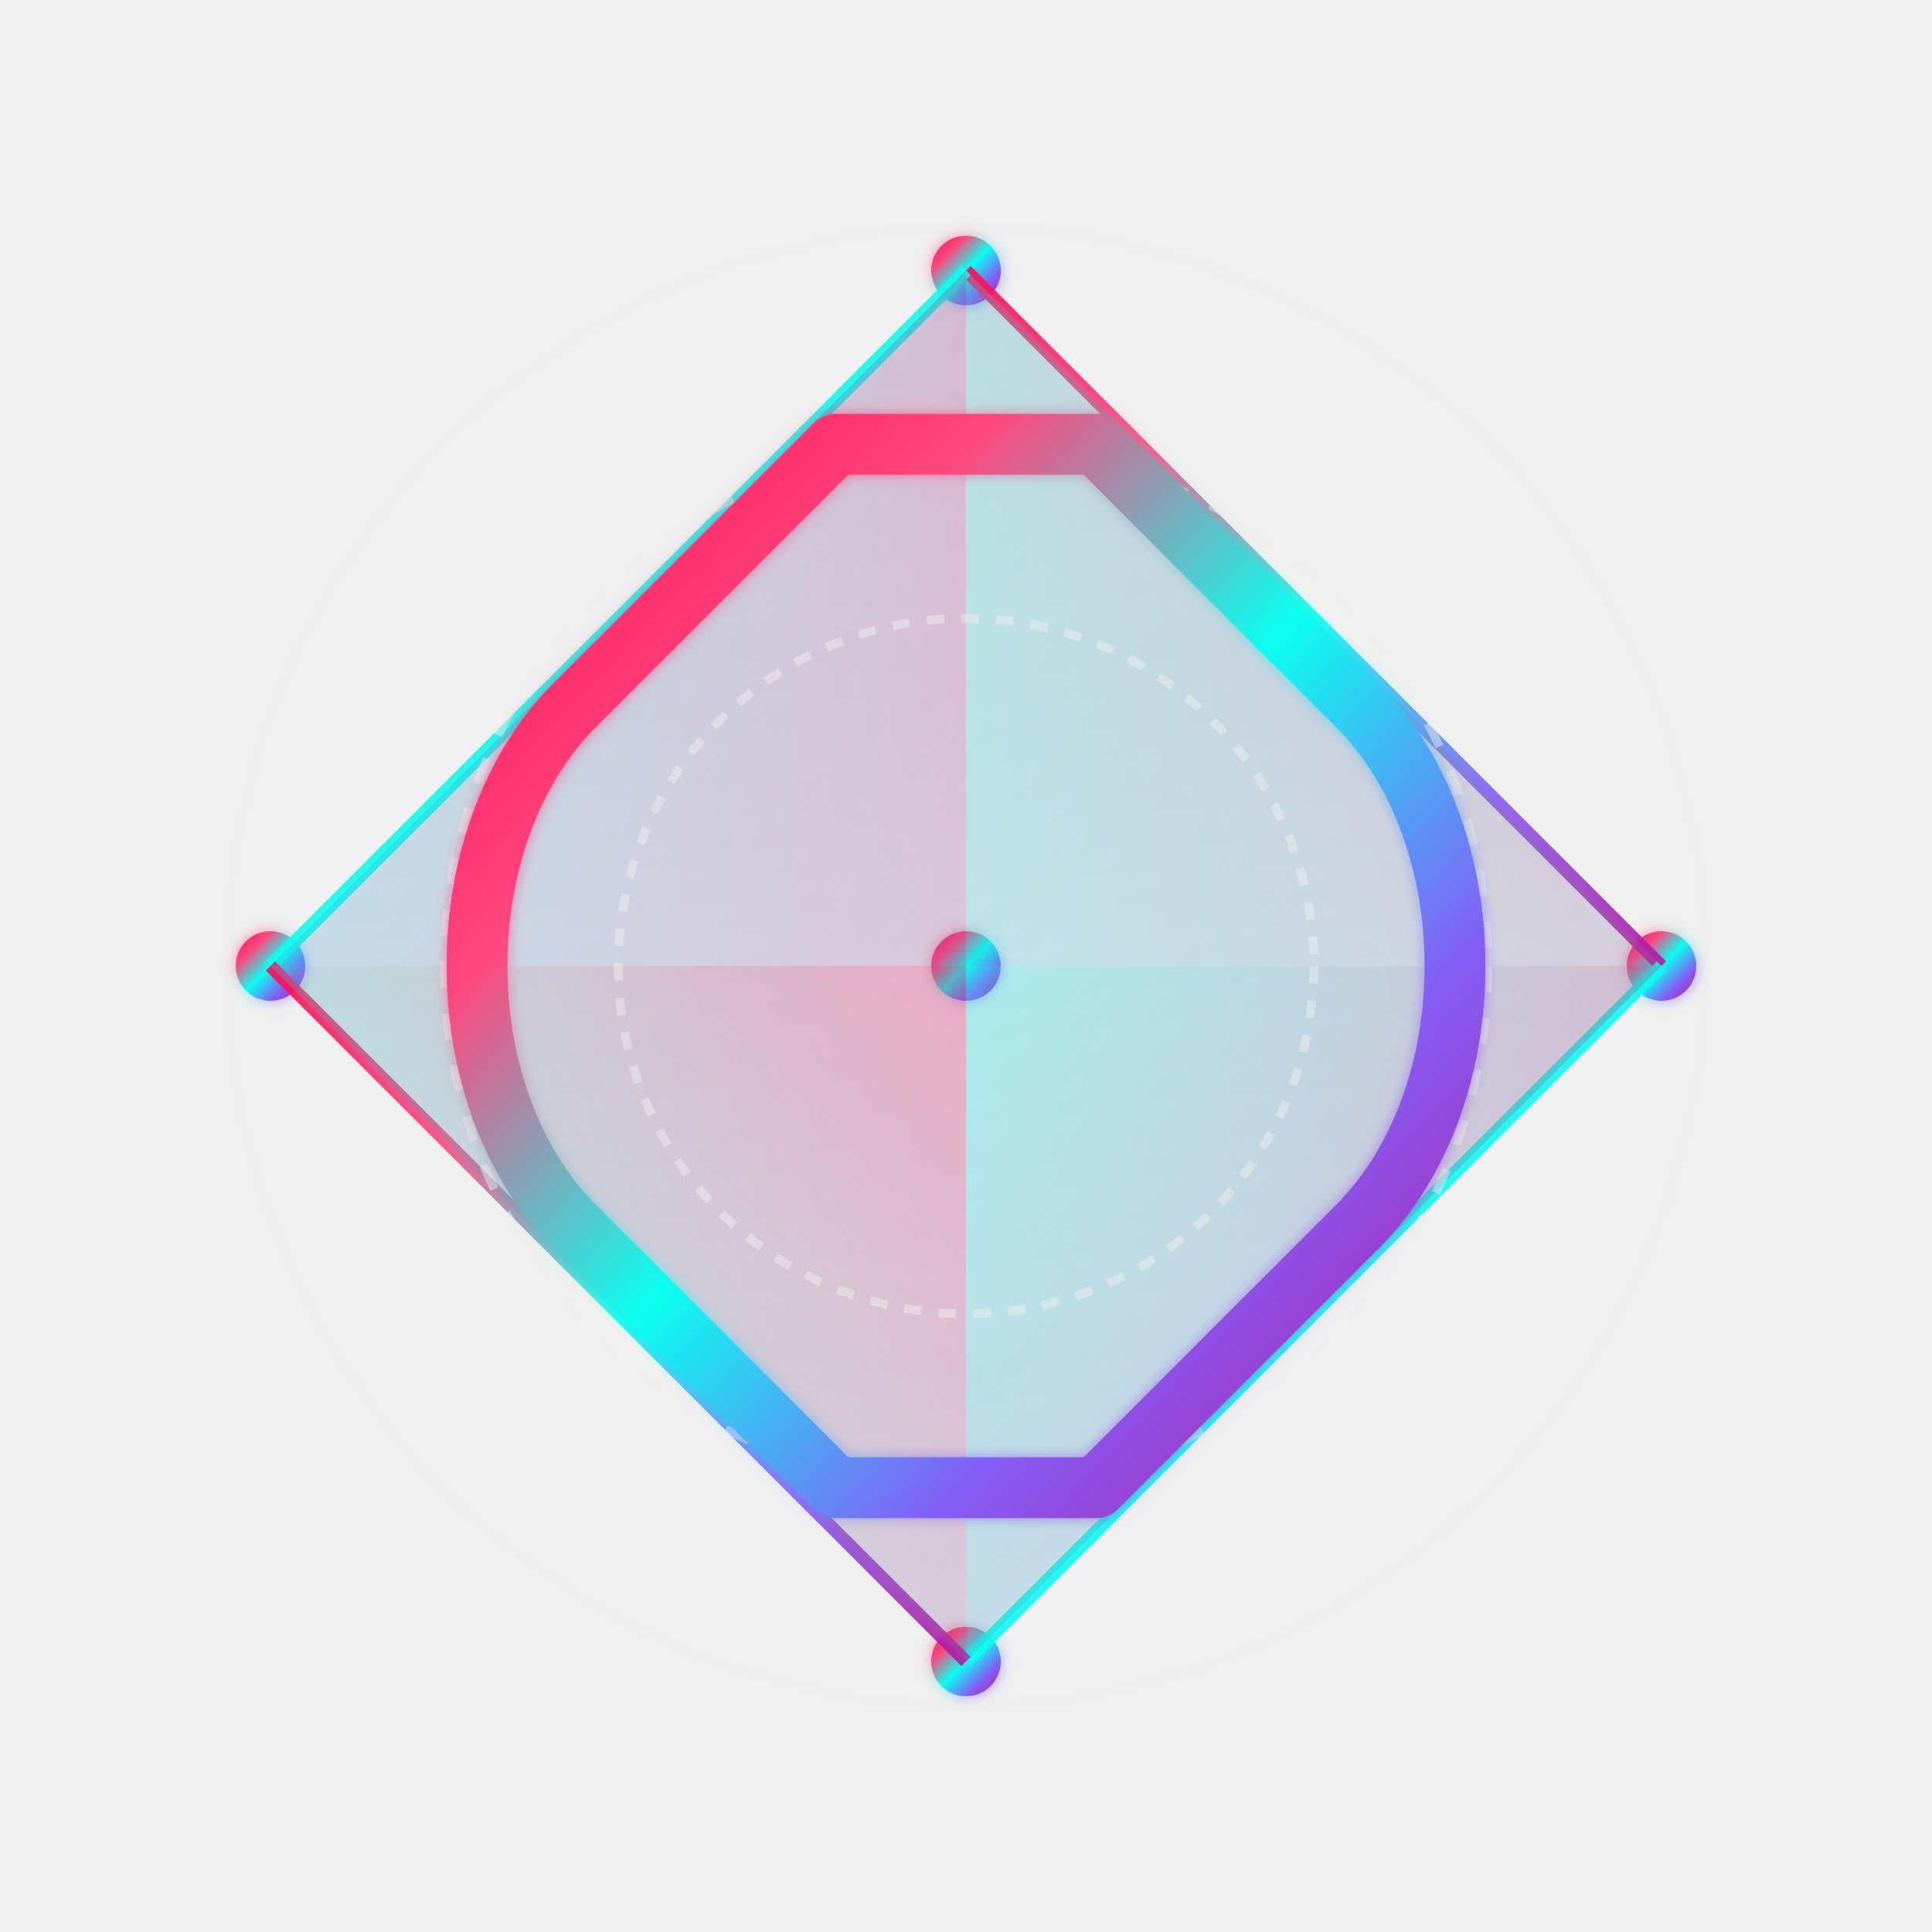
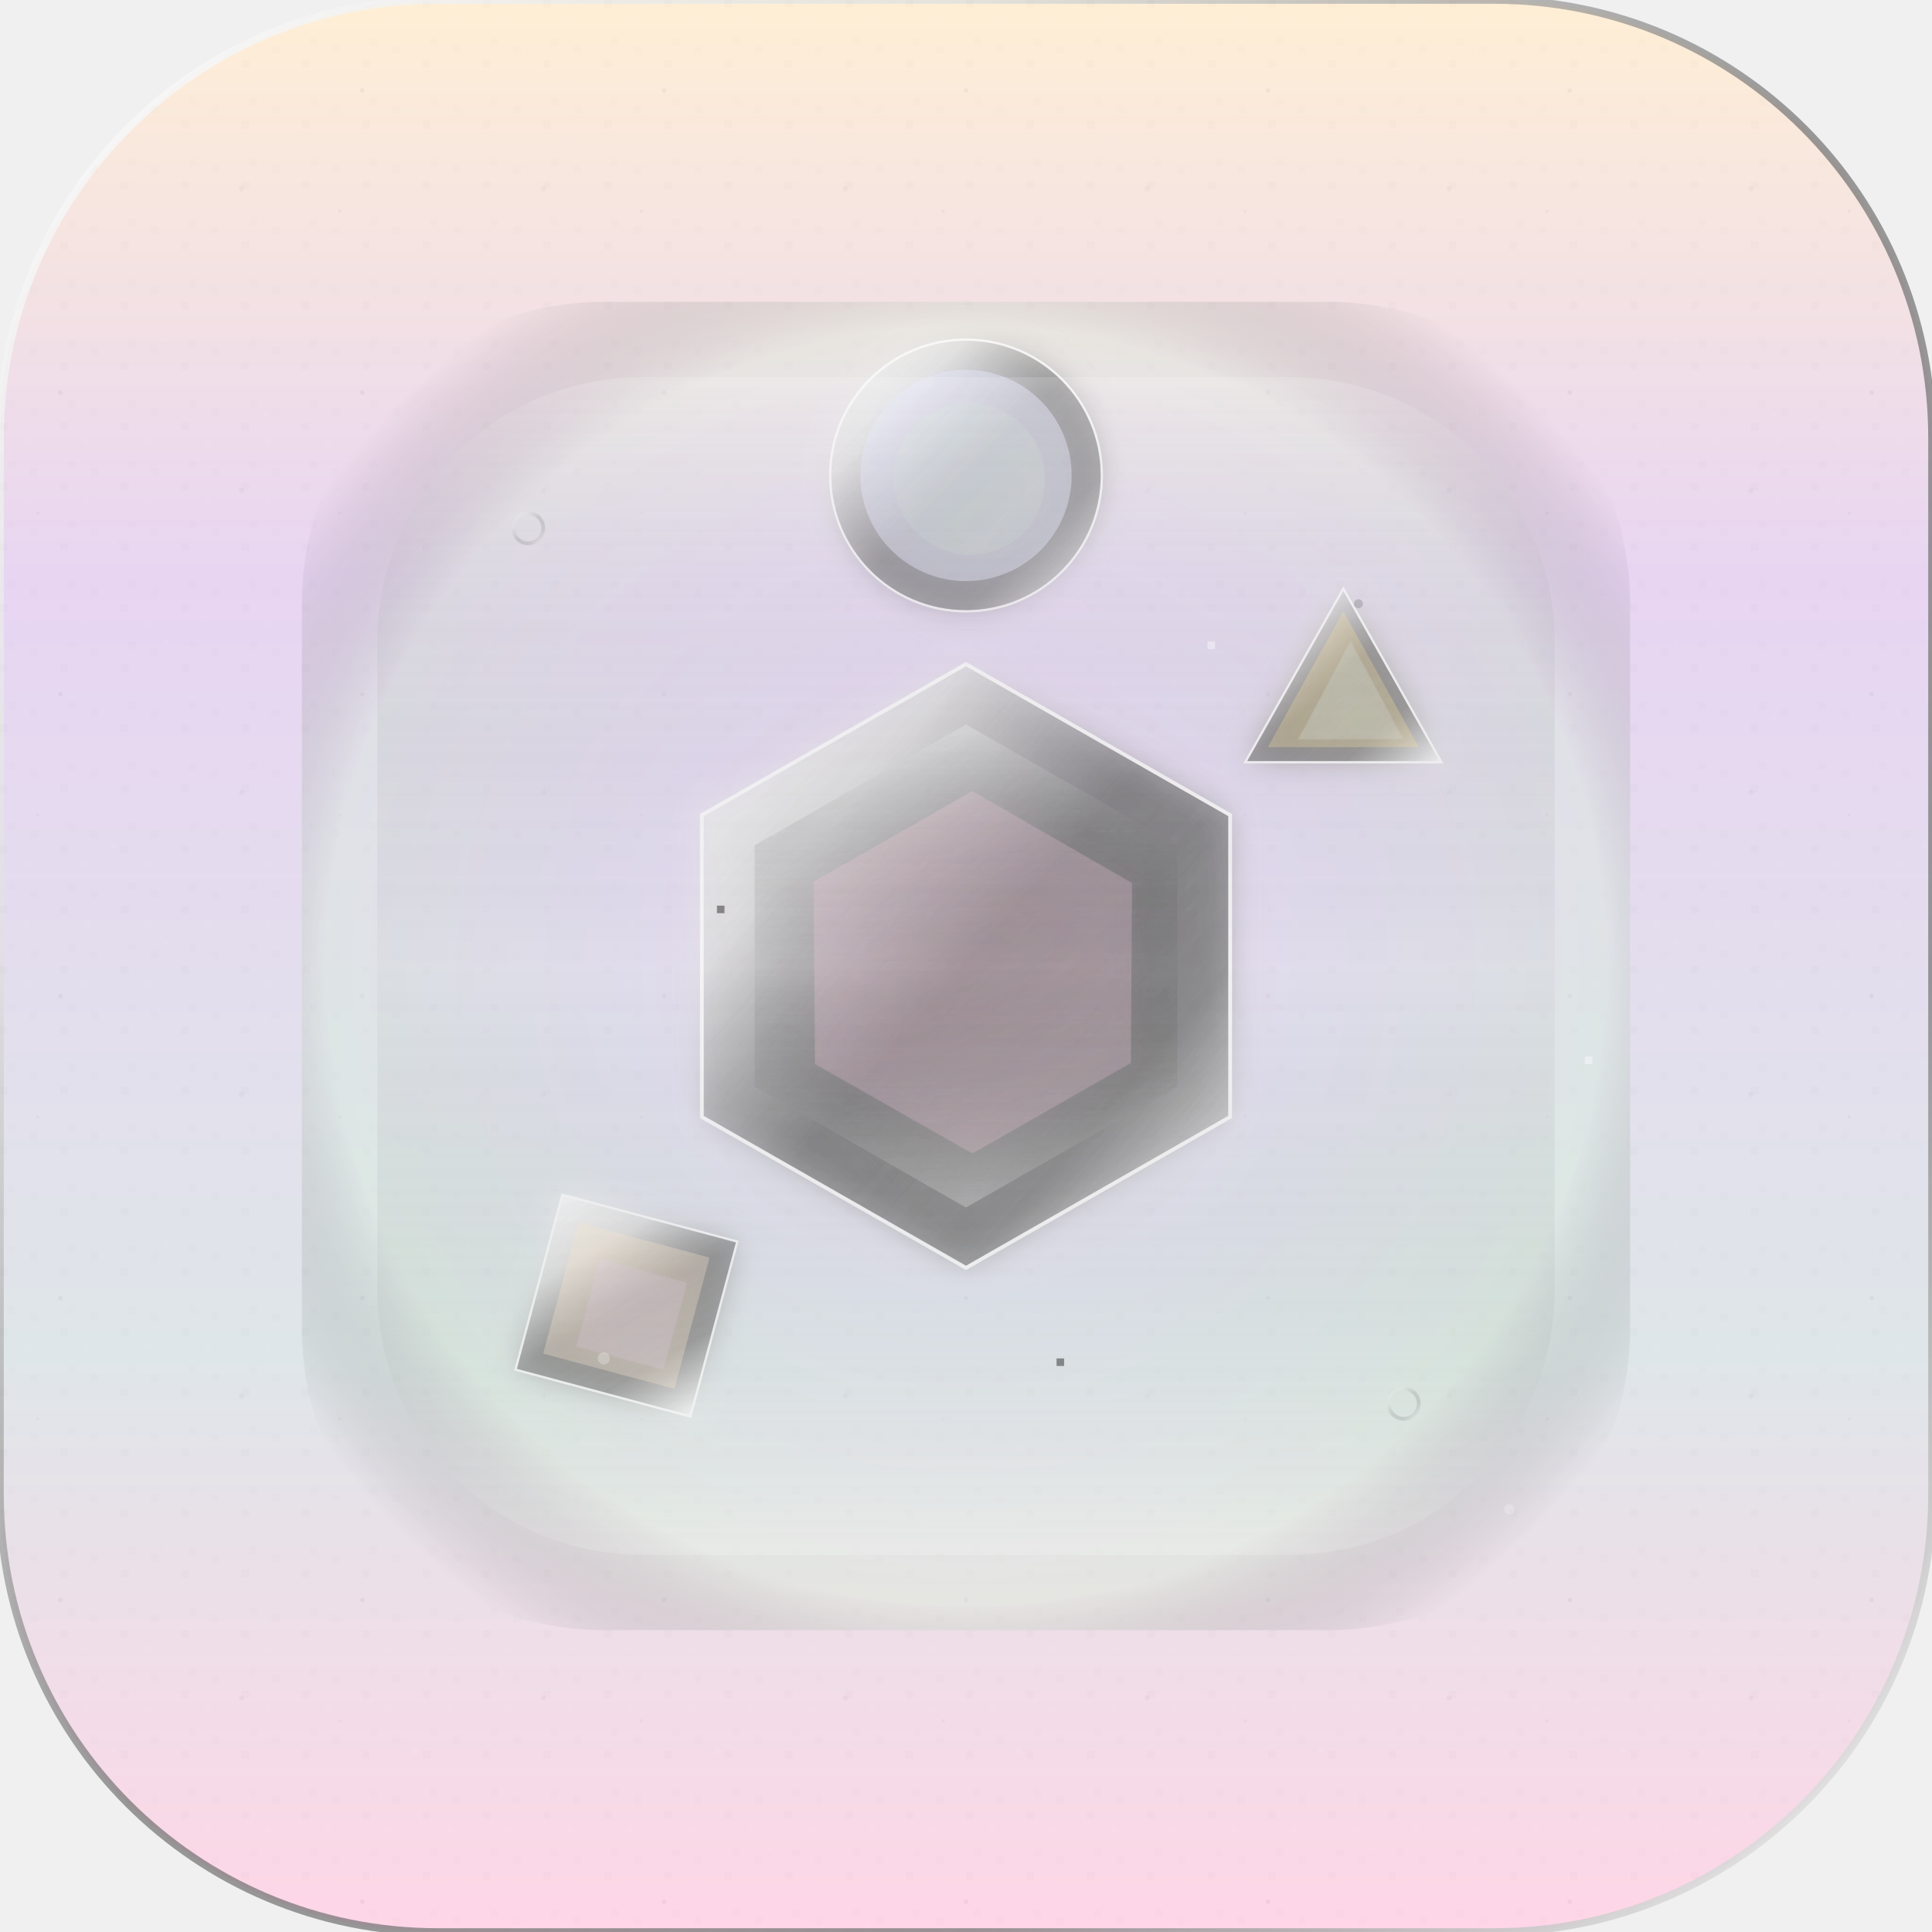
- <svg xmlns="http://www.w3.org/2000/svg" viewBox="0 0 400 400" width="400" height="400">
+ <svg xmlns="http://www.w3.org/2000/svg" width="256" height="256" viewBox="0 0 256 256">
  <defs>
-     <linearGradient id="vibrantGradient" x1="0%" y1="0%" x2="100%" y2="100%">
-       <stop offset="0%" style="stop-color:#FF0A54" />
-       <stop offset="25%" style="stop-color:#FF477E" />
-       <stop offset="50%" style="stop-color:#0AFFEF" />
-       <stop offset="75%" style="stop-color:#845EF7" />
-       <stop offset="100%" style="stop-color:#B5179E" />
+     <linearGradient id="macBg" x1="0%" y1="0%" x2="0%" y2="100%">
+       <stop offset="0%" stop-color="#ffefd5" />
+       <stop offset="30%" stop-color="#e8d5f2" />
+       <stop offset="70%" stop-color="#dfe6e9" />
+       <stop offset="100%" stop-color="#ffd6e7" />
    </linearGradient>
-     <filter id="ultraSharpGlow" x="-30%" y="-30%" width="160%" height="160%">
-       <feGaussianBlur in="SourceGraphic" stdDeviation="0.8" />
-       <feComponentTransfer>
-         <feFuncA type="linear" slope="0.6" />
-       </feComponentTransfer>
+     <linearGradient id="macChrome" x1="0%" y1="0%" x2="100%" y2="100%">
+       <stop offset="0%" stop-color="#ffffff" stop-opacity="0.9" />
+       <stop offset="25%" stop-color="#e0e0e0" stop-opacity="0.8" />
+       <stop offset="50%" stop-color="#707070" stop-opacity="0.7" />
+       <stop offset="75%" stop-color="#808080" stop-opacity="0.8" />
+       <stop offset="100%" stop-color="#ffffff" stop-opacity="0.9" />
+     </linearGradient>
+     <radialGradient id="macCenterGlow" cx="50%" cy="50%" r="60%">
+       <stop offset="0%" stop-color="#ffd6e7" />
+       <stop offset="40%" stop-color="#e6e6fa" />
+       <stop offset="80%" stop-color="#d4f1d4" />
+       <stop offset="100%" stop-color="transparent" />
+     </radialGradient>
+     <linearGradient id="macReflect" x1="0%" y1="0%" x2="0%" y2="100%">
+       <stop offset="0%" stop-color="#ffffff" stop-opacity="0.4" />
+       <stop offset="50%" stop-color="#000000" stop-opacity="0.05" />
+       <stop offset="100%" stop-color="#ffffff" stop-opacity="0.4" />
+       <animateTransform attributeName="gradientTransform" type="translate" values="0,-50; 0,50; 0,-50" dur="10s" repeatCount="indefinite" />
+     </linearGradient>
+     <pattern id="macNoise" x="0" y="0" width="8" height="8" patternUnits="userSpaceOnUse">
+       <rect x="0" y="0" width="1" height="1" fill="#000000" opacity="0.02" />
+       <rect x="3" y="2" width="1" height="1" fill="#ffffff" opacity="0.03" />
+       <rect x="1" y="5" width="1" height="1" fill="#000000" opacity="0.015" />
+       <rect x="6" y="1" width="1" height="1" fill="#ffffff" opacity="0.025" />
+       <rect x="4" y="6" width="1" height="1" fill="#000000" opacity="0.018" />
+       <rect x="7" y="4" width="1" height="1" fill="#ffffff" opacity="0.022" />
+     </pattern>
+     <pattern id="macDust" x="0" y="0" width="40" height="40" patternUnits="userSpaceOnUse">
+       <circle cx="8" cy="12" r="0.3" fill="#000000" opacity="0.06" />
+       <circle cx="22" cy="5" r="0.25" fill="#ffffff" opacity="0.08" />
+       <circle cx="32" cy="25" r="0.35" fill="#000000" opacity="0.04" />
+       <circle cx="15" cy="32" r="0.4" fill="#ffffff" opacity="0.07" />
+       <circle cx="5" cy="28" r="0.2" fill="#000000" opacity="0.05" />
+       <circle cx="35" cy="15" r="0.3" fill="#ffffff" opacity="0.06" />
+     </pattern>
+     <filter id="macGlow">
+       <feGaussianBlur stdDeviation="2" result="coloredBlur" />
      <feMerge>
-         <feMergeNode />
+         <feMergeNode in="coloredBlur" />
        <feMergeNode in="SourceGraphic" />
      </feMerge>
    </filter>
-     <radialGradient id="particleGradient" cx="50%" cy="50%" r="50%">
-       <stop offset="0%" style="stop-color:#0AFFEF;stop-opacity:1.0" />
-       <stop offset="40%" style="stop-color:#845EF7;stop-opacity:0.6" />
-       <stop offset="100%" style="stop-color:#B5179E;stop-opacity:0" />
-     </radialGradient>
-     <linearGradient id="faceGradient1" x1="0%" y1="0%" x2="100%" y2="100%">
-       <stop offset="0%" style="stop-color:#0AFFEF;stop-opacity:0.7" />
-       <stop offset="100%" style="stop-color:#B5179E;stop-opacity:0.3" />
-     </linearGradient>
-     <linearGradient id="faceGradient2" x1="100%" y1="0%" x2="0%" y2="100%">
-       <stop offset="0%" style="stop-color:#FF0A54;stop-opacity:0.7" />
-       <stop offset="100%" style="stop-color:#0AFFEF;stop-opacity:0.3" />
-     </linearGradient>
-     <pattern id="precisionPattern" patternUnits="userSpaceOnUse" width="4" height="4">
-       <rect width="4" height="4" fill="none" />
-       <circle cx="2" cy="2" r="0.5" fill="#EEEEEE" opacity="0.3" />
-     </pattern>
+     <filter id="macDistort">
+       <feTurbulence type="turbulence" baseFrequency="0.004" numOctaves="1" result="turbulence" />
+       <feDisplacementMap in2="turbulence" in="SourceGraphic" scale="2" />
+     </filter>
  </defs>
-   <rect width="400" height="400" rx="8" fill="transparent" />
-   <g transform="translate(200, 200) scale(1.8)">
-     <circle cx="0" cy="0" r="85" fill="url(#precisionPattern)" stroke="#EEEEEE" stroke-width="1.2" opacity="0.6" />
-     <g fill="url(#vibrantGradient)" opacity="1.0">
-       <circle cx="0" cy="-80" r="4" filter="url(#ultraSharpGlow)" />
-       <circle cx="80" cy="0" r="4" filter="url(#ultraSharpGlow)" />
-       <circle cx="0" cy="80" r="4" filter="url(#ultraSharpGlow)" />
-       <circle cx="-80" cy="0" r="4" filter="url(#ultraSharpGlow)" />
-       <circle cx="0" cy="0" r="4" filter="url(#ultraSharpGlow)" />
+   <rect width="256" height="256" rx="58" fill="url(#macBg)" stroke="url(#macChrome)" stroke-width="1" />
+   <rect width="256" height="256" rx="58" fill="url(#macNoise)" opacity="0.5" />
+   <rect width="256" height="256" rx="58" fill="url(#macDust)" opacity="0.7" />
+   <rect x="40" y="40" width="176" height="176" rx="40" fill="url(#macCenterGlow)" opacity="0.3" />
+   <g transform="translate(128, 128)" filter="url(#macGlow)">
+     <polygon points="0,-40 35,-20 35,20 0,40 -35,20 -35,-20" fill="url(#macChrome)" stroke="#ffffff" stroke-width="0.5" opacity="0.8" />
+     <polygon points="0,-32 28,-16 28,16 0,32 -28,16 -28,-16" fill="url(#macReflect)" opacity="0.7" />
+     <polygon points="0,-24 21,-12 21,12 0,24 -21,12 -21,-12" fill="rgba(255,214,231,0.4)" opacity="0.6" filter="url(#macDistort)" />
+     <g>
+       <circle cx="0" cy="-65" r="18" fill="url(#macChrome)" stroke="#ffffff" stroke-width="0.3" opacity="0.7" />
+       <circle cx="0" cy="-65" r="14" fill="rgba(230,230,250,0.6)" opacity="0.8" />
+       <circle cx="0" cy="-65" r="10" fill="rgba(212,241,212,0.3)" opacity="0.5" filter="url(#macDistort)" />
+       <animateTransform attributeName="transform" type="rotate" values="0 0 0; 360 0 0" dur="20s" repeatCount="indefinite" />
    </g>
-     <g stroke="url(#vibrantGradient)" stroke-width="1.5" opacity="0.9">
-       <line x1="0" y1="-80" x2="80" y2="0" />
-       <line x1="0" y1="-80" x2="0" y2="0" />
-       <line x1="0" y1="-80" x2="-80" y2="0" />
-       <line x1="0" y1="-80" x2="0" y2="0" />
-       <line x1="0" y1="80" x2="80" y2="0" />
-       <line x1="0" y1="80" x2="0" y2="0" />
-       <line x1="0" y1="80" x2="-80" y2="0" />
-       <line x1="0" y1="80" x2="0" y2="0" />
-       <line x1="80" y1="0" x2="0" y2="0" />
-       <line x1="0" y1="0" x2="-80" y2="0" />
+     <g transform="translate(-45, 45)">
+       <rect x="-12" y="-12" width="24" height="24" fill="url(#macChrome)" stroke="#ffffff" stroke-width="0.3" opacity="0.75" transform="rotate(15)" />
+       <rect x="-9" y="-9" width="18" height="18" fill="rgba(255,239,213,0.5)" opacity="0.65" transform="rotate(15)" />
+       <rect x="-6" y="-6" width="12" height="12" fill="rgba(232,213,242,0.4)" opacity="0.5" filter="url(#macDistort)" transform="rotate(15)" />
    </g>
-     <g opacity="0.4">
-       <path d="M 0,-80 L 80,0 L 0,0 Z" fill="url(#faceGradient1)" />
-       <path d="M 0,-80 L 0,0 L -80,0 Z" fill="url(#faceGradient2)" />
-       <path d="M 0,-80 L -80,0 L 0,0 Z" fill="url(#faceGradient1)" />
-       <path d="M 0,-80 L 0,0 L 80,0 Z" fill="url(#faceGradient2)" />
-       <path d="M 0,80 L 80,0 L 0,0 Z" fill="url(#faceGradient2)" />
-       <path d="M 0,80 L 0,0 L -80,0 Z" fill="url(#faceGradient1)" />
-       <path d="M 0,80 L -80,0 L 0,0 Z" fill="url(#faceGradient2)" />
-       <path d="M 0,80 L 0,0 L 80,0 Z" fill="url(#faceGradient1)" />
+     <g transform="translate(50, -35)">
+       <polygon points="0,-15 13,8 -13,8" fill="url(#macChrome)" stroke="#ffffff" stroke-width="0.3" opacity="0.8" />
+       <polygon points="0,-12 10,6 -10,6" fill="rgba(255,234,167,0.5)" opacity="0.6" />
+       <polygon points="0,-9 7,4 -7,4" fill="rgba(223,230,233,0.4)" opacity="0.7" filter="url(#macDistort)" />
    </g>
-     <g stroke="#EEEEEE" stroke-width="1" opacity="0.5" fill="none">
-       <circle cx="0" cy="0" r="40" stroke-dasharray="2 2" />
-       <circle cx="0" cy="0" r="60" stroke-dasharray="3 3" />
-     </g>
-     <path d="M -15,-60                 L -45,-30                 C -60,-15 -60,15 -45,30                 L -15,60                 L 15,60                 L 45,30                 C 60,15 60,-15 45,-30                 L 15,-60                 Z" fill="none" stroke="url(#vibrantGradient)" stroke-width="7" stroke-linejoin="round" stroke-linecap="round" filter="url(#ultraSharpGlow)">
-       <animate attributeName="stroke-width" values="7;8.5;7" dur="2.5s" repeatCount="indefinite" calcMode="spline" keySplines="0.4 0 0.2 1; 0.4 0 0.2 1" />
-     </path>
+   </g>
+   <rect x="50" y="50" width="156" height="156" rx="35" fill="url(#macReflect)" opacity="0.4" />
+   <g>
+     <circle cx="80" cy="180" r="0.8" fill="#ffffff" opacity="0.25">
+       <animate attributeName="cy" values="180;170;180" dur="6s" repeatCount="indefinite" />
+       <animate attributeName="opacity" values="0.25;0.4;0.25" dur="6s" repeatCount="indefinite" />
+     </circle>
+     <circle cx="180" cy="80" r="0.6" fill="#000000" opacity="0.15">
+       <animate attributeName="cy" values="80;70;80" dur="7s" repeatCount="indefinite" />
+       <animate attributeName="opacity" values="0.15;0.3;0.15" dur="7s" repeatCount="indefinite" />
+     </circle>
+     <circle cx="200" cy="200" r="0.7" fill="#ffffff" opacity="0.2">
+       <animate attributeName="cy" values="200;190;200" dur="8s" repeatCount="indefinite" />
+       <animate attributeName="opacity" values="0.2;0.35;0.2" dur="8s" repeatCount="indefinite" />
+     </circle>
+   </g>
+   <g opacity="0.1">
+     <line x1="0" y1="90" x2="256" y2="90" stroke="url(#macChrome)" stroke-width="0.5">
+       <animate attributeName="opacity" values="0;0.1;0" dur="12s" repeatCount="indefinite" />
+     </line>
+     <line x1="0" y1="165" x2="256" y2="165" stroke="url(#macChrome)" stroke-width="0.3">
+       <animate attributeName="opacity" values="0;0.08;0" dur="15s" repeatCount="indefinite" />
+     </line>
+   </g>
+   <g opacity="0.4">
+     <rect x="95" y="120" width="1" height="1" fill="#000000" />
+     <rect x="160" y="85" width="1" height="1" fill="#ffffff" />
+     <rect x="140" y="180" width="1" height="1" fill="#000000" />
+     <rect x="210" y="140" width="1" height="1" fill="#ffffff" />
+   </g>
+   <g opacity="0.3">
+     <circle cx="70" cy="70" r="2" fill="none" stroke="url(#macChrome)" stroke-width="0.5" />
+     <circle cx="186" cy="186" r="2" fill="none" stroke="url(#macChrome)" stroke-width="0.5" />
  </g>
</svg>
